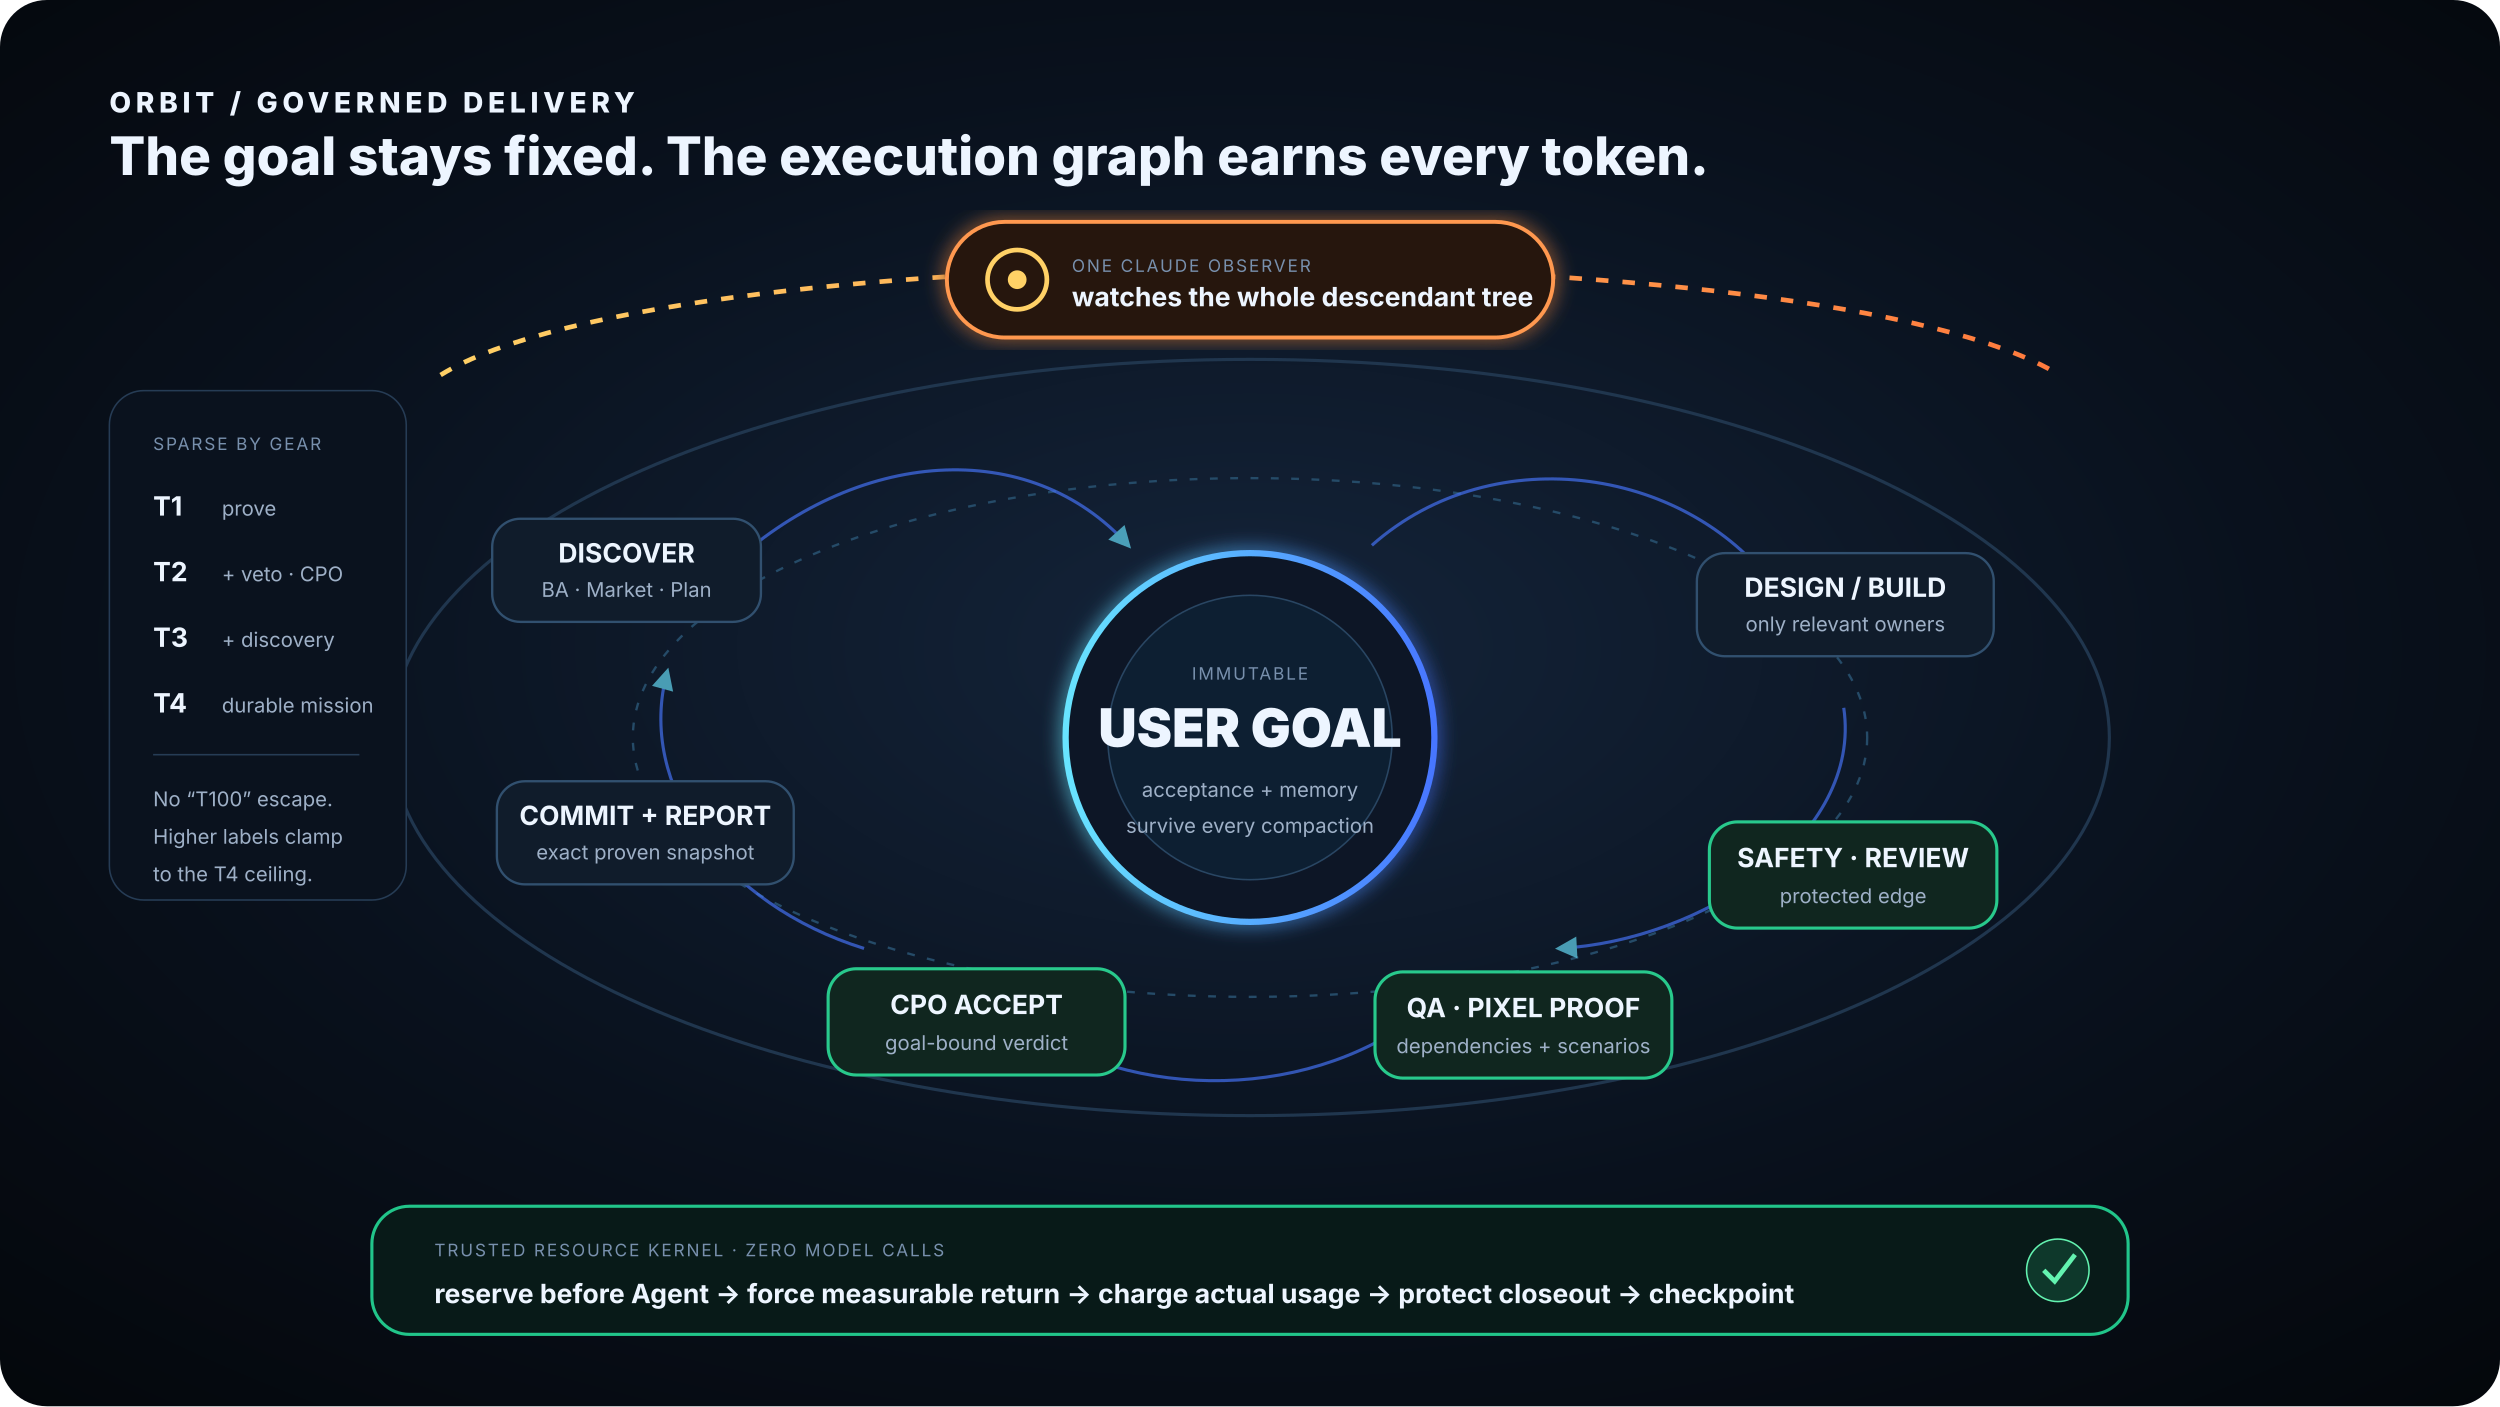
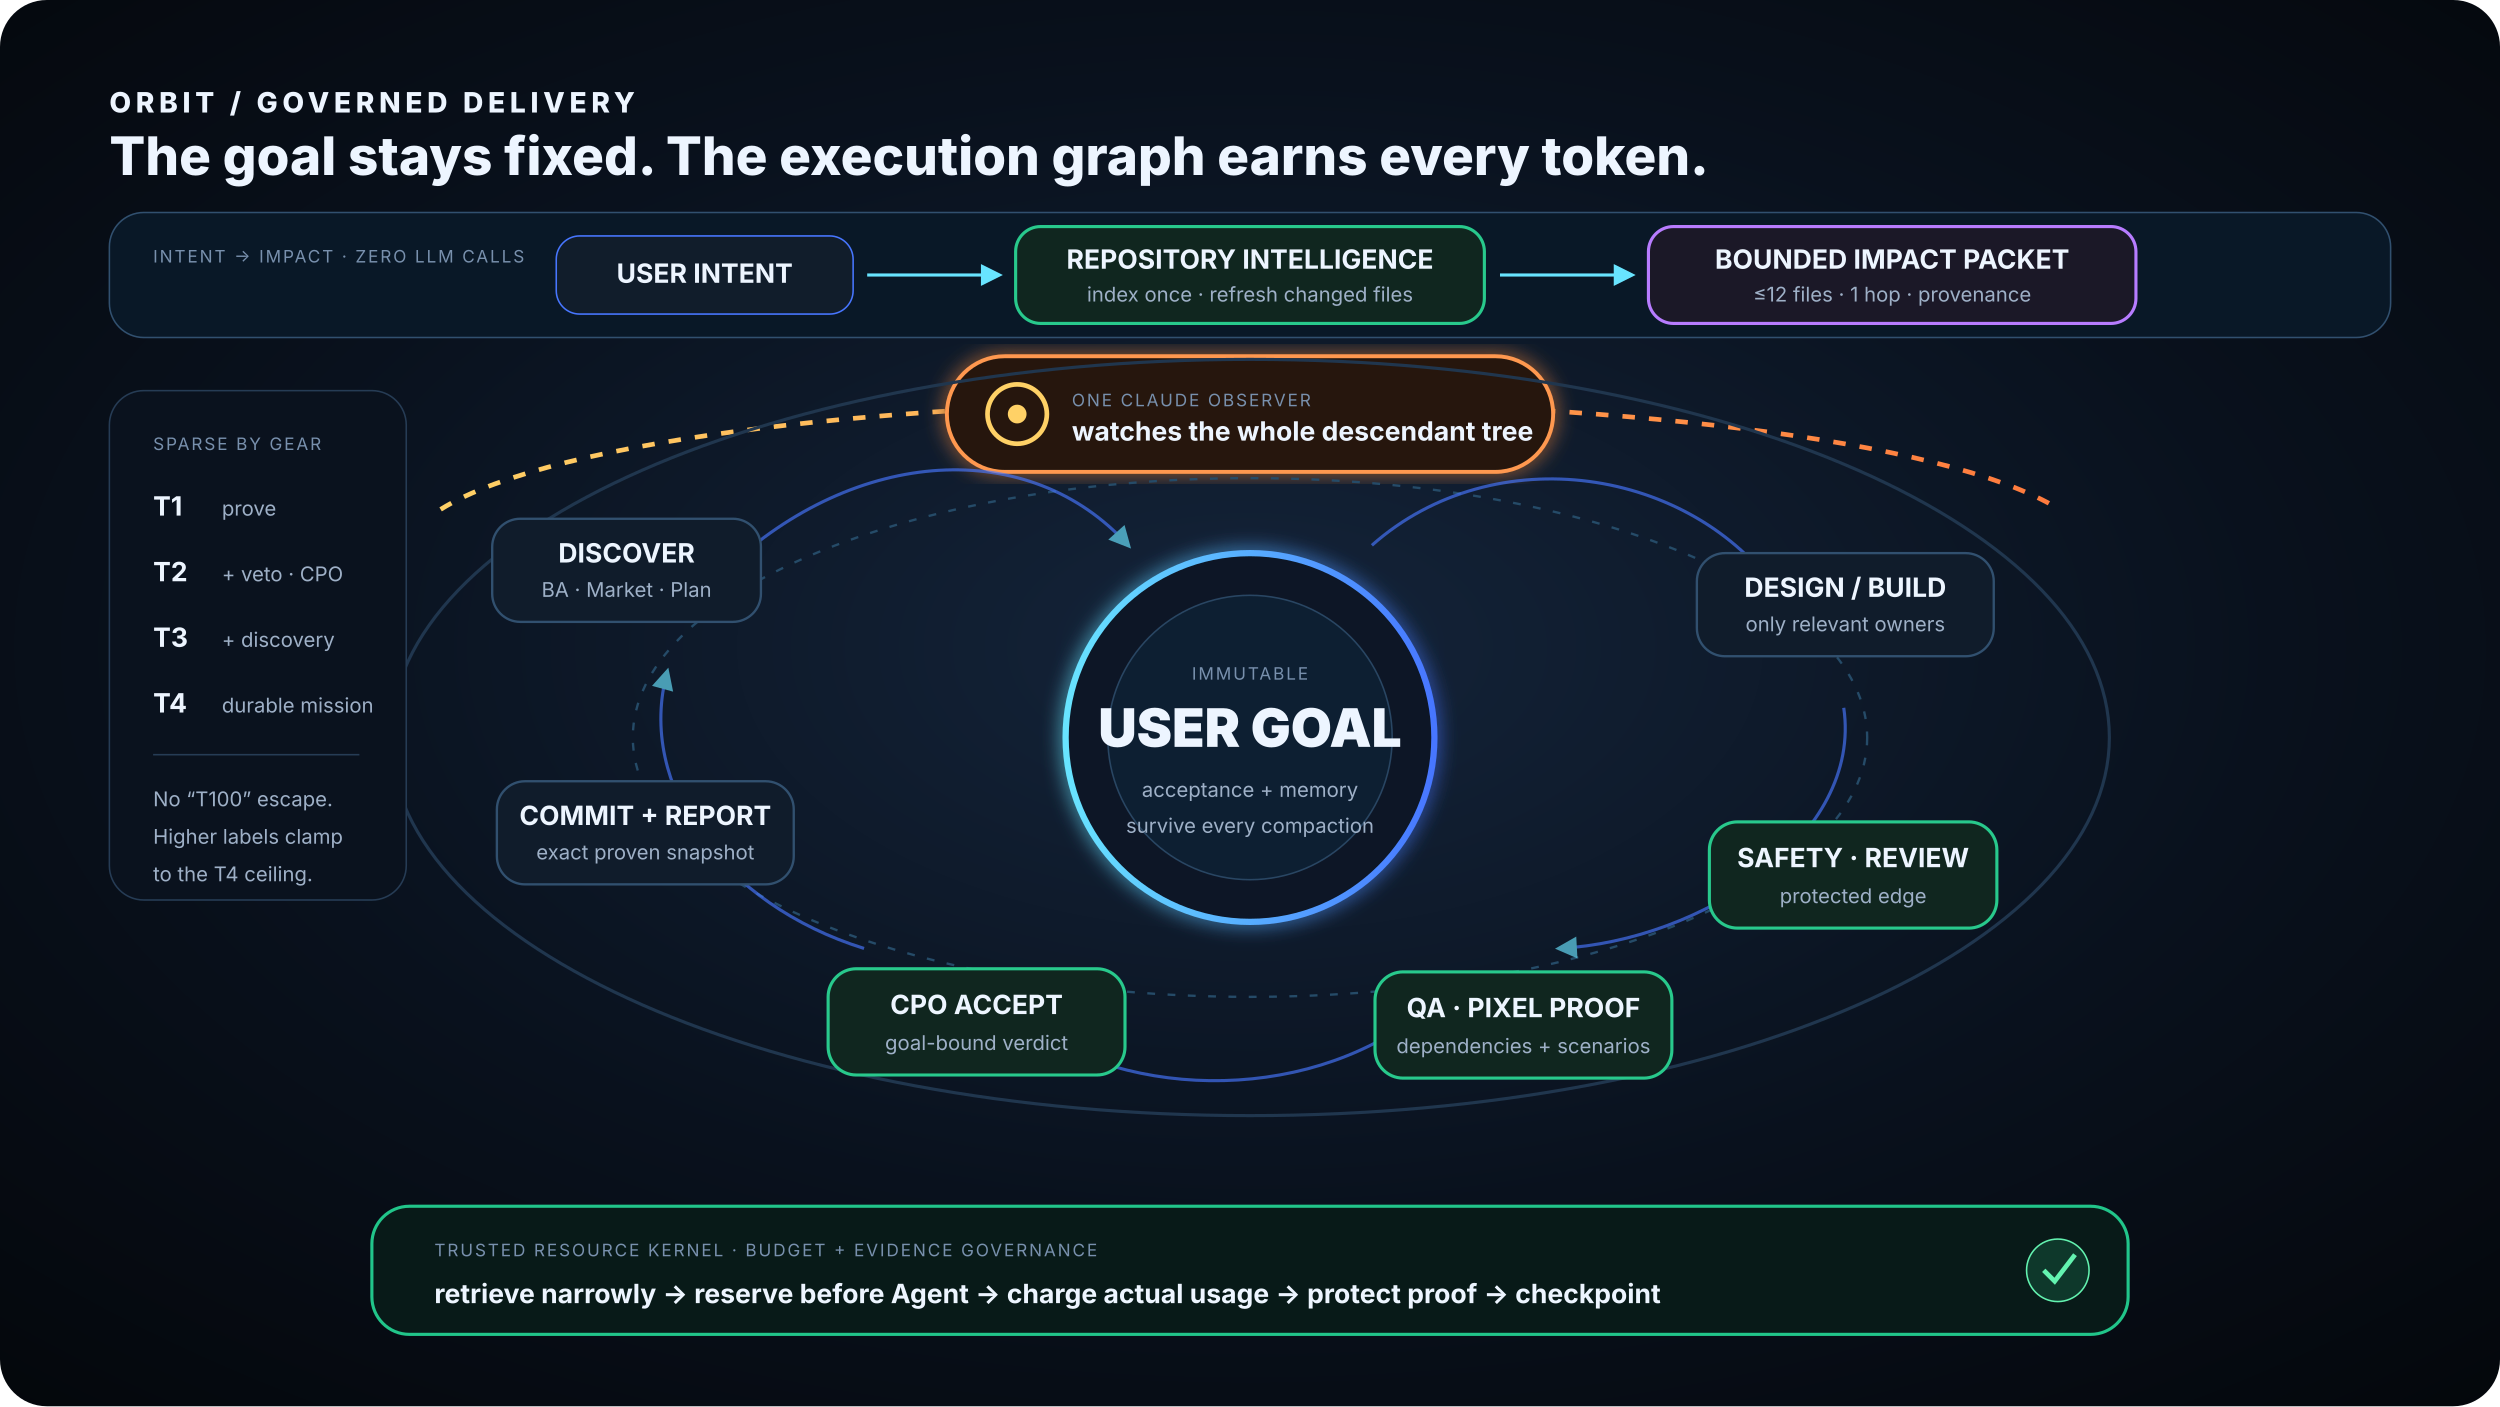
<svg xmlns="http://www.w3.org/2000/svg" width="1600" height="900" viewBox="0 0 1600 900" role="img" aria-labelledby="title desc">
  <defs>
    <radialGradient id="bg" cx="50%" cy="46%" r="74%">
      <stop offset="0" stop-color="#14243a" />
      <stop offset=".55" stop-color="#09111d" />
      <stop offset="1" stop-color="#04070b" />
    </radialGradient>
    <linearGradient id="cyan" x1="0" x2="1">
      <stop stop-color="#68e4ff" />
      <stop offset="1" stop-color="#4776ff" />
    </linearGradient>
    <linearGradient id="amber" x1="0" x2="1">
      <stop stop-color="#ffd166" />
      <stop offset="1" stop-color="#ff7a3d" />
    </linearGradient>
    <linearGradient id="green" x1="0" x2="1">
      <stop stop-color="#63f3b0" />
      <stop offset="1" stop-color="#10a877" />
    </linearGradient>
    <filter id="glow">
      <feGaussianBlur stdDeviation="6" result="b" />
      <feMerge>
        <feMergeNode in="b" />
        <feMergeNode in="SourceGraphic" />
      </feMerge>
    </filter>
    <marker id="arrow" viewBox="0 0 10 10" refX="8" refY="5" markerWidth="7" markerHeight="7" orient="auto">
      <path d="M0 0 10 5 0 10z" fill="#68e4ff" />
    </marker>
    <style>
      text{font-family:Inter,ui-sans-serif,system-ui,-apple-system,"Segoe UI",sans-serif;fill:#edf5ff}.label{font-size:17px;font-weight:700}.small{font-size:13px;fill:#9eb0c7}.micro{font-size:11px;fill:#7890ad;letter-spacing:1.2px}.role{fill:#101c2b;stroke:#31506f;stroke-width:1.5}.gate{fill:#10261f;stroke:#28c98c;stroke-width:2}.edge{fill:none;stroke:#4776ff;stroke-width:2;opacity:.65;marker-end:url(#arrow)}
    </style>
  </defs>
  <rect width="1600" height="900" rx="30" fill="url(#bg)" />
  <text x="70" y="72" font-size="18" font-weight="800" fill="#68e4ff" letter-spacing="3">ORBIT / GOVERNED DELIVERY</text>
  <text x="70" y="112" font-size="34" font-weight="800">The goal stays fixed. The execution graph earns every token.</text>
-   <path d="M282 240 C430 148 1170 148 1318 240" fill="none" stroke="url(#amber)" stroke-width="3" stroke-dasharray="8 9" />
-   <rect x="606" y="142" width="388" height="74" rx="37" fill="#25180e" stroke="#ff9850" stroke-width="2.5" filter="url(#glow)" />
-   <circle cx="651" cy="179" r="19" fill="none" stroke="#ffd166" stroke-width="3" />
-   <circle cx="651" cy="179" r="6" fill="#ffd166" />
-   <text x="686" y="174" class="micro" fill="#ffb365">ONE CLAUDE OBSERVER</text>
-   <text x="686" y="196" class="label">watches the whole descendant tree</text>
+   <rect x="70" y="136" width="1460" height="80" rx="22" fill="#091827" stroke="#31506f" />
+   <text x="98" y="168" class="micro" fill="#68e4ff">INTENT → IMPACT · ZERO LLM CALLS</text>
+   <g>
+     <rect x="356" y="151" width="190" height="50" rx="15" fill="#111d2b" stroke="#4776ff" />
+     <text x="451" y="181" text-anchor="middle" class="label">USER INTENT</text>
+   </g>
+   <path d="M555 176h84" fill="none" stroke="#68e4ff" stroke-width="2" marker-end="url(#arrow)" />
+   <g>
+     <rect x="650" y="145" width="300" height="62" rx="16" fill="#10261f" stroke="#28c98c" stroke-width="2" />
+     <text x="800" y="172" text-anchor="middle" class="label">REPOSITORY INTELLIGENCE</text>
+     <text x="800" y="193" text-anchor="middle" class="small">index once · refresh changed files</text>
+   </g>
+   <path d="M960 176h84" fill="none" stroke="#68e4ff" stroke-width="2" marker-end="url(#arrow)" />
+   <g>
+     <rect x="1055" y="145" width="312" height="62" rx="16" fill="#1b1827" stroke="#b77cff" stroke-width="2" />
+     <text x="1211" y="172" text-anchor="middle" class="label">BOUNDED IMPACT PACKET</text>
+     <text x="1211" y="193" text-anchor="middle" class="small">≤12 files · 1 hop · provenance</text>
+   </g>
+   <path d="M282 326 C430 234 1170 234 1318 326" fill="none" stroke="url(#amber)" stroke-width="3" stroke-dasharray="8 9" />
+   <rect x="606" y="228" width="388" height="74" rx="37" fill="#25180e" stroke="#ff9850" stroke-width="2.5" filter="url(#glow)" />
+   <circle cx="651" cy="265" r="19" fill="none" stroke="#ffd166" stroke-width="3" />
+   <circle cx="651" cy="265" r="6" fill="#ffd166" />
+   <text x="686" y="260" class="micro" fill="#ffb365">ONE CLAUDE OBSERVER</text>
+   <text x="686" y="282" class="label">watches the whole descendant tree</text>
  <ellipse cx="800" cy="472" rx="550" ry="242" fill="none" stroke="#20364e" stroke-width="2" />
  <ellipse cx="800" cy="472" rx="395" ry="166" fill="none" stroke="#254b68" stroke-width="1.5" stroke-dasharray="5 8" />
  <path class="edge" d="M465 364 C548 286 659 279 722 349" />
  <path class="edge" d="M878 349 C957 279 1083 300 1138 379" />
  <path class="edge" d="M1180 453 C1192 535 1090 602 998 607" />
  <path class="edge" d="M909 649 C833 708 714 704 645 648" />
  <path class="edge" d="M553 607 C463 579 407 503 427 430" />
  <circle cx="800" cy="472" r="118" fill="#0b1725" stroke="url(#cyan)" stroke-width="4" filter="url(#glow)" />
  <circle cx="800" cy="472" r="91" fill="#0d1f32" stroke="#294663" />
  <text x="800" y="435" text-anchor="middle" class="micro" fill="#68e4ff">IMMUTABLE</text>
  <text x="800" y="478" text-anchor="middle" font-size="34" font-weight="850">USER GOAL</text>
  <text x="800" y="510" text-anchor="middle" class="small">acceptance + memory</text>
  <text x="800" y="533" text-anchor="middle" class="small">survive every compaction</text>
  <g>
    <rect class="role" x="315" y="332" width="172" height="66" rx="18" />
    <text x="401" y="360" text-anchor="middle" class="label">DISCOVER</text>
    <text x="401" y="382" text-anchor="middle" class="small">BA · Market · Plan</text>
  </g>
  <g>
    <rect class="role" x="1086" y="354" width="190" height="66" rx="18" />
    <text x="1181" y="382" text-anchor="middle" class="label">DESIGN / BUILD</text>
    <text x="1181" y="404" text-anchor="middle" class="small">only relevant owners</text>
  </g>
  <g>
    <rect class="gate" x="1094" y="526" width="184" height="68" rx="18" />
    <text x="1186" y="555" text-anchor="middle" class="label">SAFETY · REVIEW</text>
    <text x="1186" y="578" text-anchor="middle" class="small">protected edge</text>
  </g>
  <g>
    <rect class="gate" x="880" y="622" width="190" height="68" rx="18" />
    <text x="975" y="651" text-anchor="middle" class="label">QA · PIXEL PROOF</text>
    <text x="975" y="674" text-anchor="middle" class="small">dependencies + scenarios</text>
  </g>
  <g>
    <rect class="gate" x="530" y="620" width="190" height="68" rx="18" />
    <text x="625" y="649" text-anchor="middle" class="label">CPO ACCEPT</text>
    <text x="625" y="672" text-anchor="middle" class="small">goal-bound verdict</text>
  </g>
  <g>
    <rect class="role" x="318" y="500" width="190" height="66" rx="18" />
    <text x="413" y="528" text-anchor="middle" class="label">COMMIT + REPORT</text>
    <text x="413" y="550" text-anchor="middle" class="small">exact proven snapshot</text>
  </g>
  <rect x="70" y="250" width="190" height="326" rx="22" fill="#0a121e" stroke="#263c55" />
  <text x="98" y="288" class="micro" fill="#68e4ff">SPARSE BY GEAR</text>
  <text x="98" y="330" class="label">T1</text>
  <text x="142" y="330" class="small">prove</text>
  <text x="98" y="372" class="label">T2</text>
  <text x="142" y="372" class="small">+ veto · CPO</text>
  <text x="98" y="414" class="label">T3</text>
  <text x="142" y="414" class="small">+ discovery</text>
  <text x="98" y="456" class="label">T4</text>
  <text x="142" y="456" class="small">durable mission</text>
  <line x1="98" y1="483" x2="230" y2="483" stroke="#263c55" />
  <text x="98" y="516" class="small">No “T100” escape.</text>
  <text x="98" y="540" class="small">Higher labels clamp</text>
  <text x="98" y="564" class="small">to the T4 ceiling.</text>
  <rect x="238" y="772" width="1124" height="82" rx="24" fill="#081a18" stroke="#21c58a" stroke-width="2" />
-   <text x="278" y="804" class="micro" fill="#63f3b0">TRUSTED RESOURCE KERNEL · ZERO MODEL CALLS</text>
-   <text x="278" y="834" class="label">reserve before Agent  →  force measurable return  →  charge actual usage  →  protect closeout  →  checkpoint</text>
+   <text x="278" y="804" class="micro" fill="#63f3b0">TRUSTED RESOURCE KERNEL · BUDGET + EVIDENCE GOVERNANCE</text>
+   <text x="278" y="834" class="label">retrieve narrowly  →  reserve before Agent  →  charge actual usage  →  protect proof  →  checkpoint</text>
  <circle cx="1317" cy="813" r="20" fill="#0e382b" stroke="#63f3b0" />
  <path d="M1308 813l7 7 13-17" fill="none" stroke="#63f3b0" stroke-width="3" />
</svg>
